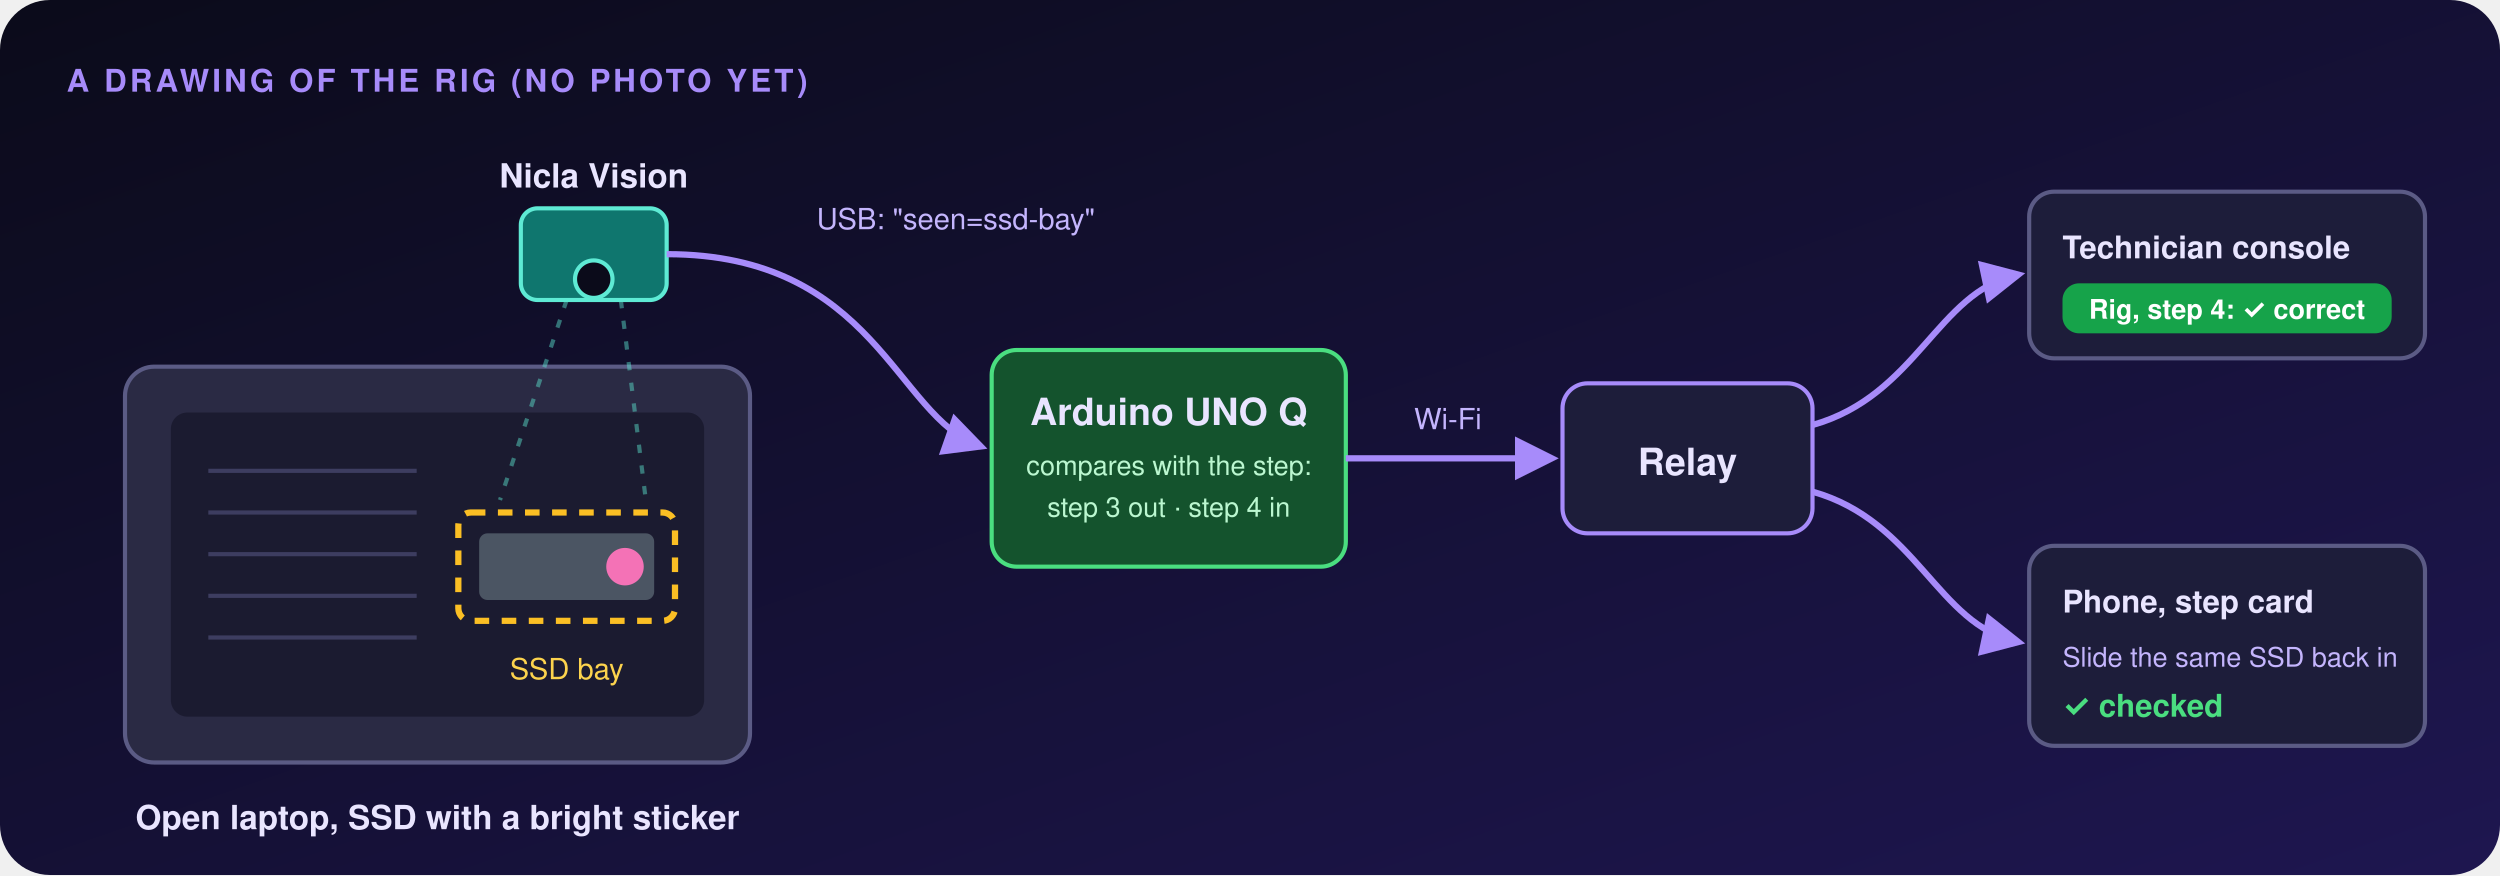
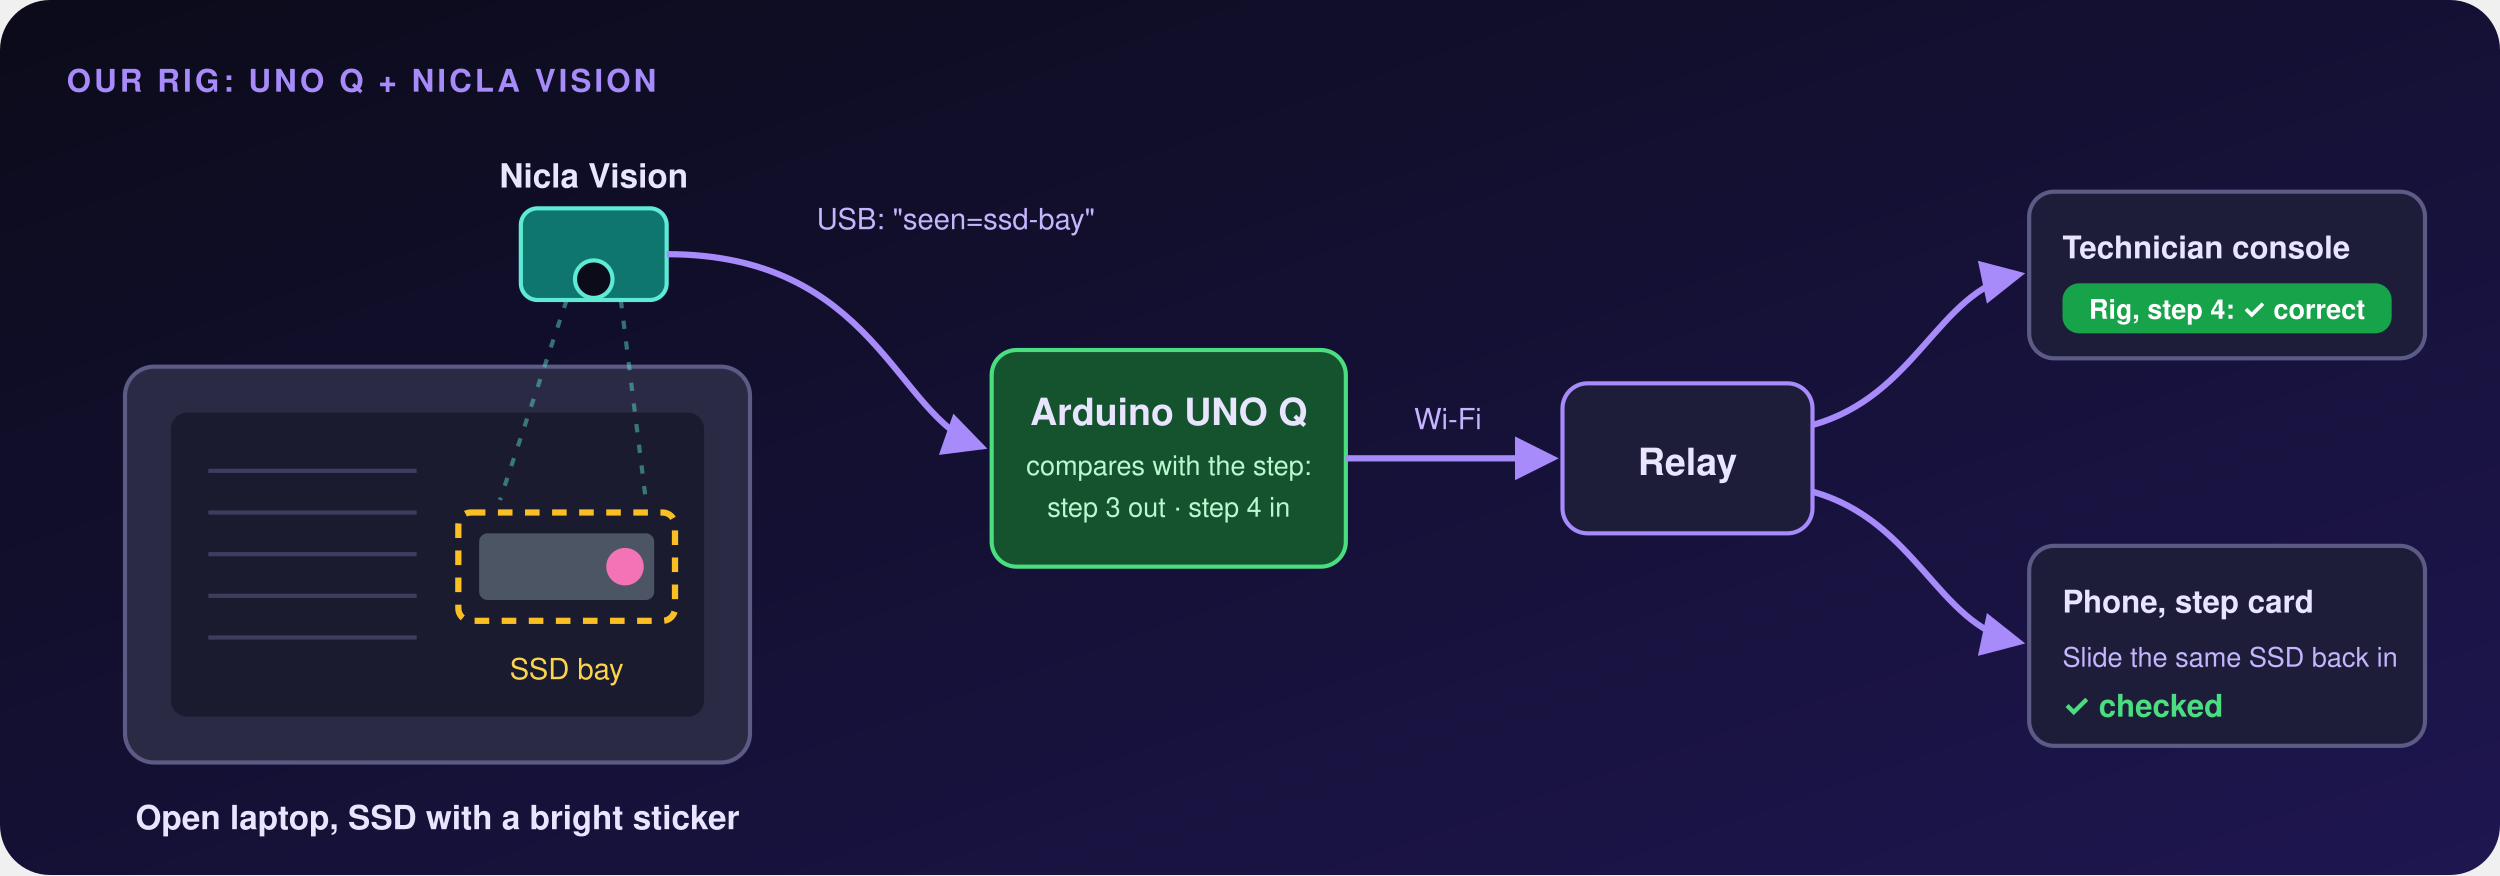
- <svg xmlns="http://www.w3.org/2000/svg" width="1200" height="420" viewBox="0 0 1200 420" role="img" aria-label="Drawing of the rig: a Nicla Vision camera looks down at the open laptop's SSD bay, sends what it sees over USB to an Arduino UNO Q, which tells the relay over Wi-Fi; the console and the phone show a tick or a cross.">
+ <svg xmlns="http://www.w3.org/2000/svg" width="1200" height="420" viewBox="0 0 1200 420" role="img" aria-label="Drawing of our rig: a Nicla Vision camera looks down at the open laptop's SSD bay, sends what it sees over USB to an Arduino UNO Q, which tells the relay over Wi-Fi; the console and the phone show a tick or a cross.">
  <defs>
    <linearGradient id="bg" x1="0" y1="0" x2="1" y2="1">
      <stop offset="0" stop-color="#0b0b1a" />
      <stop offset="1" stop-color="#1e1650" />
    </linearGradient>
    <marker id="arrow" viewBox="0 0 10 10" refX="8" refY="5" markerWidth="7" markerHeight="7" orient="auto-start-reverse">
      <path d="M0 0 L10 5 L0 10 z" fill="#a78bfa" />
    </marker>
  </defs>
  <rect width="1200" height="420" rx="24" fill="url(#bg)" />
-   <text x="32" y="44" font-family="-apple-system, Segoe UI, Helvetica, Arial, sans-serif" font-size="15" font-weight="700" letter-spacing="1.5" fill="#a78bfa">A DRAWING OF THE RIG (NO PHOTO YET)</text>
+   <text x="32" y="44" font-family="-apple-system, Segoe UI, Helvetica, Arial, sans-serif" font-size="15" font-weight="700" letter-spacing="1.5" fill="#a78bfa">OUR RIG: UNO Q + NICLA VISION</text>
  <g font-family="-apple-system, Segoe UI, Helvetica, Arial, sans-serif" fill="#e9e5ff">
    <g transform="translate(60 136)">
      <rect x="0" y="40" width="300" height="190" rx="14" fill="#2a2a44" stroke="#5b5b85" stroke-width="2" />
      <rect x="22" y="62" width="256" height="146" rx="8" fill="#1b1b30" />
      <g stroke="#3d3d60" stroke-width="2">
        <line x1="40" y1="90" x2="140" y2="90" />
        <line x1="40" y1="110" x2="140" y2="110" />
        <line x1="40" y1="130" x2="140" y2="130" />
        <line x1="40" y1="150" x2="140" y2="150" />
        <line x1="40" y1="170" x2="140" y2="170" />
      </g>
      <rect x="160" y="110" width="104" height="52" rx="6" fill="none" stroke="#fbbf24" stroke-width="3" stroke-dasharray="7 6" />
      <rect x="170" y="120" width="84" height="32" rx="4" fill="#4b5563" />
      <circle cx="240" cy="136" r="9" fill="#f472b6" />
      <text x="212" y="190" text-anchor="middle" font-size="14" fill="#fcd34d">SSD bay</text>
      <text x="150" y="262" text-anchor="middle" font-size="16" font-weight="600">Open laptop, SSD with a bright sticker</text>
    </g>
    <g transform="translate(250 100)">
      <rect x="0" y="0" width="70" height="44" rx="8" fill="#0f766e" stroke="#5eead4" stroke-width="2" />
      <circle cx="35" cy="34" r="9" fill="#0b0b1a" stroke="#5eead4" stroke-width="2" />
      <text x="35" y="-10" text-anchor="middle" font-size="16" font-weight="700">Nicla Vision</text>
      <path d="M22 44 L-10 140 M48 44 L60 140" stroke="#5eead4" stroke-opacity="0.45" stroke-width="2" stroke-dasharray="4 6" fill="none" />
    </g>
    <path d="M320 122 C 420 122, 430 200, 470 214" fill="none" stroke="#a78bfa" stroke-width="3" marker-end="url(#arrow)" />
    <text x="392" y="110" font-size="14" fill="#c4b5fd">USB: "seen=ssd-bay"</text>
    <g transform="translate(476 168)">
      <rect x="0" y="0" width="170" height="104" rx="12" fill="#14532d" stroke="#4ade80" stroke-width="2" />
      <text x="85" y="36" text-anchor="middle" font-size="18" font-weight="700">Arduino UNO Q</text>
      <text x="85" y="60" text-anchor="middle" font-size="13" fill="#bbf7d0">compares with the step:</text>
      <text x="85" y="80" text-anchor="middle" font-size="13" fill="#bbf7d0">step 3 out · step 4 in</text>
    </g>
    <path d="M646 220 L 744 220" fill="none" stroke="#a78bfa" stroke-width="3" marker-end="url(#arrow)" />
    <text x="695" y="206" text-anchor="middle" font-size="14" fill="#c4b5fd">Wi-Fi</text>
    <g transform="translate(750 184)">
      <rect x="0" y="0" width="120" height="72" rx="12" fill="#1d1d3a" stroke="#a78bfa" stroke-width="2" />
      <text x="60" y="44" text-anchor="middle" font-size="18" font-weight="700">Relay</text>
    </g>
    <path d="M870 204 C 920 190, 930 140, 968 132" fill="none" stroke="#a78bfa" stroke-width="3" marker-end="url(#arrow)" />
    <path d="M870 236 C 920 250, 930 300, 968 308" fill="none" stroke="#a78bfa" stroke-width="3" marker-end="url(#arrow)" />
    <g transform="translate(974 92)">
      <rect x="0" y="0" width="190" height="80" rx="12" fill="#1d1d3a" stroke="#5b5b85" stroke-width="2" />
      <text x="16" y="32" font-size="15" font-weight="600">Technician console</text>
      <rect x="16" y="44" width="158" height="24" rx="8" fill="#16a34a" />
      <text x="95" y="61" text-anchor="middle" font-size="13" font-weight="700" fill="#ffffff">Rig, step 4: ✓ correct</text>
    </g>
    <g transform="translate(974 262)">
      <rect x="0" y="0" width="190" height="96" rx="12" fill="#1d1d3a" stroke="#5b5b85" stroke-width="2" />
      <text x="16" y="32" font-size="15" font-weight="600">Phone, step card</text>
      <text x="16" y="58" font-size="13" fill="#c4b5fd">Slide the same SSD back in</text>
      <text x="16" y="82" font-size="15" font-weight="700" fill="#4ade80">✓ checked</text>
    </g>
  </g>
</svg>
